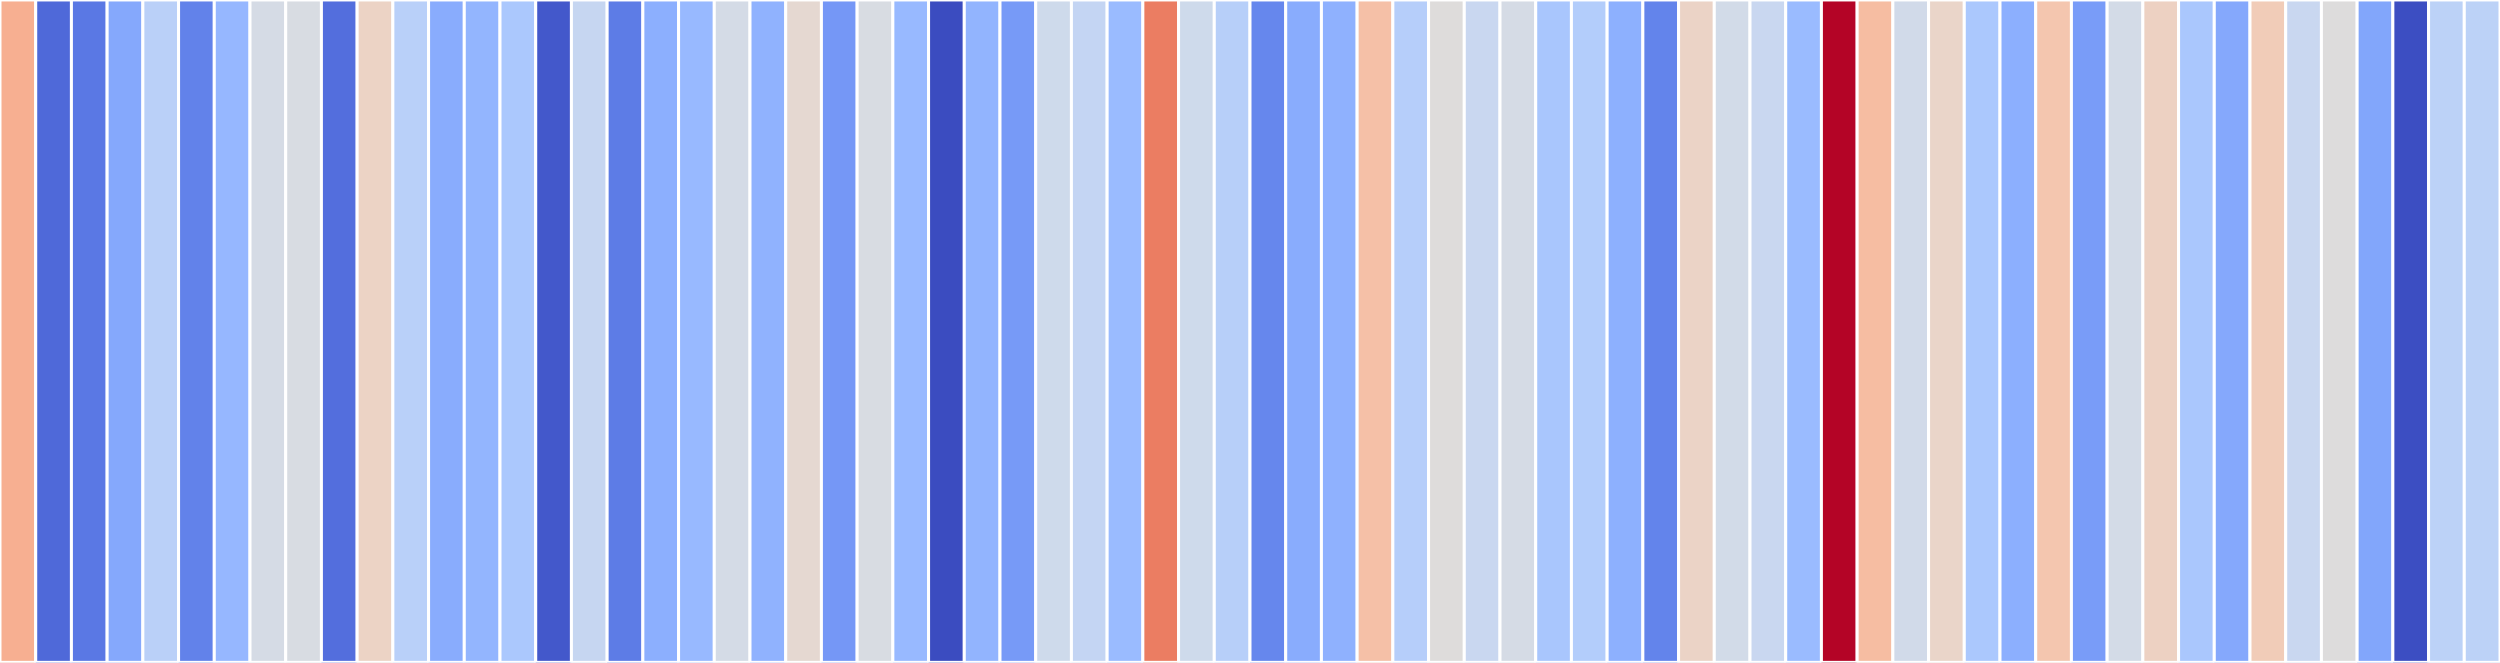
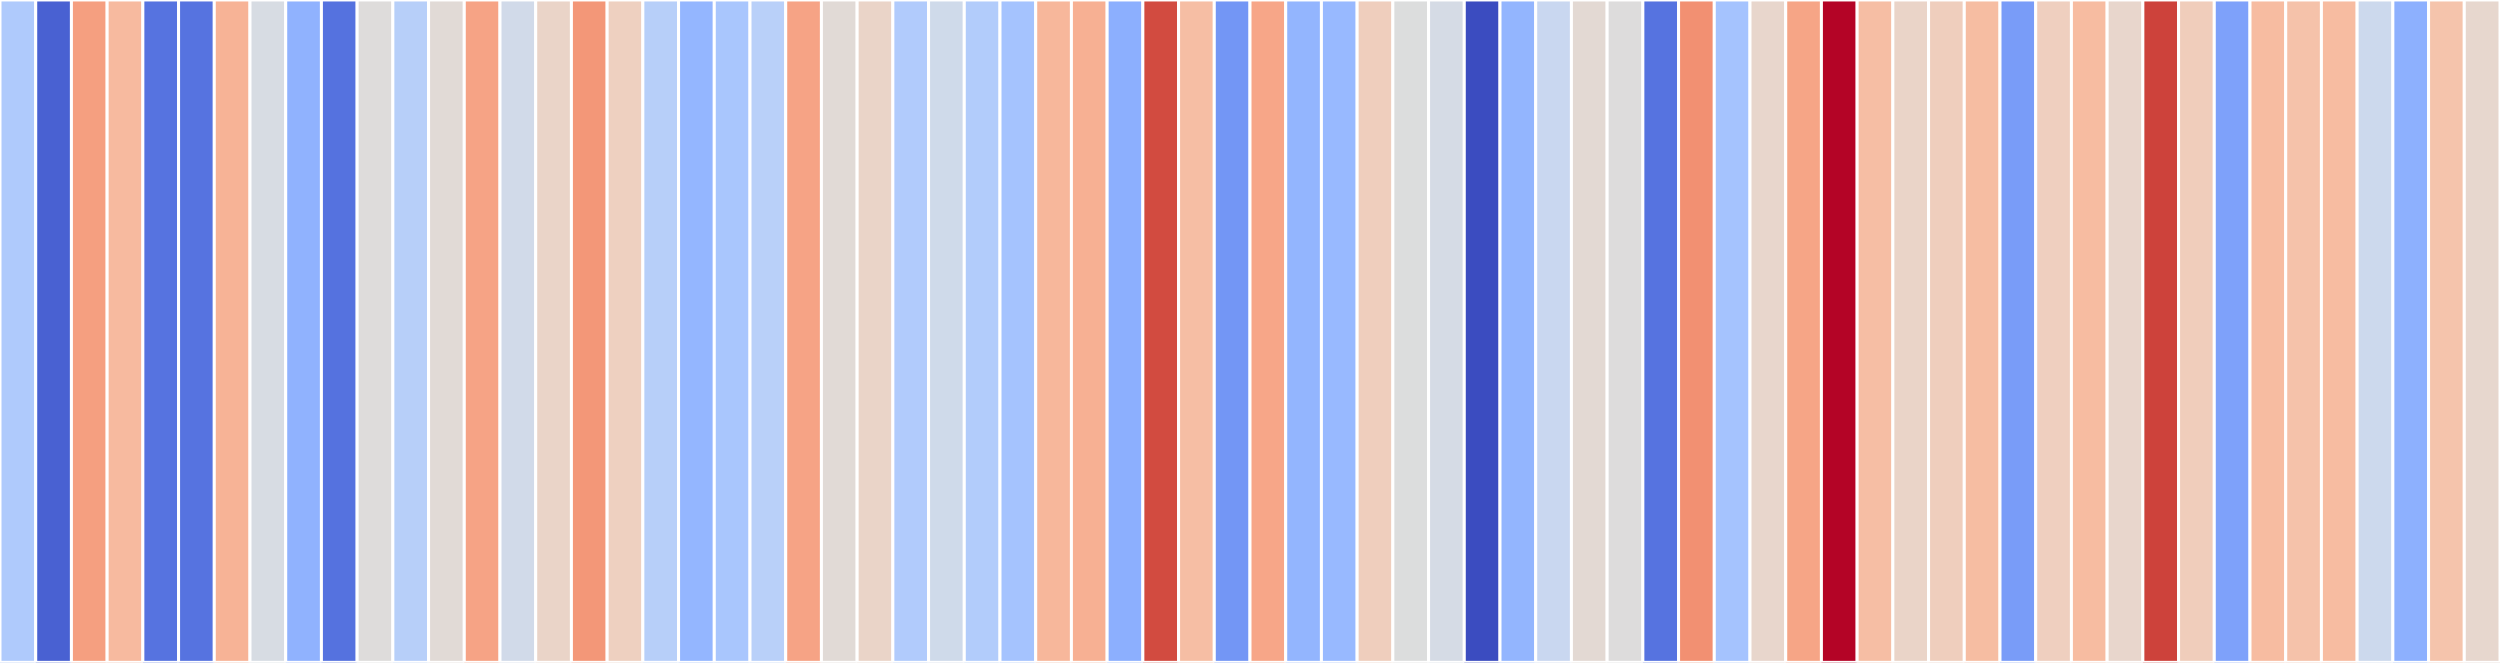
<svg xmlns="http://www.w3.org/2000/svg" width="837pt" height="221.76pt" viewBox="0 0 837 221.76" version="1.1">
  <defs>
    <style type="text/css">*{stroke-linejoin: round; stroke-linecap: butt}</style>
  </defs>
  <g id="figure_1">
    <g id="patch_1">
      <path d="M 0 221.76  L 837 221.76  L 837 0  L 0 0  z " style="fill: #ffffff" />
    </g>
    <g id="axes_1">
      <g id="QuadMesh_1">
-         <path d="M 0 -0  L 11.957 -0  L 11.957 221.76  L 0 221.76  L 0 -0  " clip-path="url(#p160d7eefc9)" style="fill: #f7af91; stroke: #ffffff" />
-         <path d="M 11.957 -0  L 23.914 -0  L 23.914 221.76  L 11.957 221.76  L 11.957 -0  " clip-path="url(#p160d7eefc9)" style="fill: #4f69d9; stroke: #ffffff" />
-         <path d="M 23.914 -0  L 35.871 -0  L 35.871 221.76  L 23.914 221.76  L 23.914 -0  " clip-path="url(#p160d7eefc9)" style="fill: #5a78e4; stroke: #ffffff" />
-         <path d="M 35.871 -0  L 47.829 -0  L 47.829 221.76  L 35.871 221.76  L 35.871 -0  " clip-path="url(#p160d7eefc9)" style="fill: #85a8fc; stroke: #ffffff" />
-         <path d="M 47.829 -0  L 59.786 -0  L 59.786 221.76  L 47.829 221.76  L 47.829 -0  " clip-path="url(#p160d7eefc9)" style="fill: #bad0f8; stroke: #ffffff" />
-         <path d="M 59.786 -0  L 71.743 -0  L 71.743 221.76  L 59.786 221.76  L 59.786 -0  " clip-path="url(#p160d7eefc9)" style="fill: #6282ea; stroke: #ffffff" />
-         <path d="M 71.743 -0  L 83.7 -0  L 83.7 221.76  L 71.743 221.76  L 71.743 -0  " clip-path="url(#p160d7eefc9)" style="fill: #96b7ff; stroke: #ffffff" />
-         <path d="M 83.7 -0  L 95.657 -0  L 95.657 221.76  L 83.7 221.76  L 83.7 -0  " clip-path="url(#p160d7eefc9)" style="fill: #d5dbe5; stroke: #ffffff" />
-         <path d="M 95.657 -0  L 107.614 -0  L 107.614 221.76  L 95.657 221.76  L 95.657 -0  " clip-path="url(#p160d7eefc9)" style="fill: #d8dce2; stroke: #ffffff" />
-         <path d="M 107.614 -0  L 119.571 -0  L 119.571 221.76  L 107.614 221.76  L 107.614 -0  " clip-path="url(#p160d7eefc9)" style="fill: #536edd; stroke: #ffffff" />
-         <path d="M 119.571 -0  L 131.529 -0  L 131.529 221.76  L 119.571 221.76  L 119.571 -0  " clip-path="url(#p160d7eefc9)" style="fill: #ecd3c5; stroke: #ffffff" />
-         <path d="M 131.529 -0  L 143.486 -0  L 143.486 221.76  L 131.529 221.76  L 131.529 -0  " clip-path="url(#p160d7eefc9)" style="fill: #b9d0f9; stroke: #ffffff" />
-         <path d="M 143.486 -0  L 155.443 -0  L 155.443 221.76  L 143.486 221.76  L 143.486 -0  " clip-path="url(#p160d7eefc9)" style="fill: #89acfd; stroke: #ffffff" />
-         <path d="M 155.443 -0  L 167.4 -0  L 167.4 221.76  L 155.443 221.76  L 155.443 -0  " clip-path="url(#p160d7eefc9)" style="fill: #93b5fe; stroke: #ffffff" />
-         <path d="M 167.4 -0  L 179.357 -0  L 179.357 221.76  L 167.4 221.76  L 167.4 -0  " clip-path="url(#p160d7eefc9)" style="fill: #abc8fd; stroke: #ffffff" />
-         <path d="M 179.357 -0  L 191.314 -0  L 191.314 221.76  L 179.357 221.76  L 179.357 -0  " clip-path="url(#p160d7eefc9)" style="fill: #4358cb; stroke: #ffffff" />
-         <path d="M 191.314 -0  L 203.271 -0  L 203.271 221.76  L 191.314 221.76  L 191.314 -0  " clip-path="url(#p160d7eefc9)" style="fill: #c6d6f1; stroke: #ffffff" />
-         <path d="M 203.271 -0  L 215.229 -0  L 215.229 221.76  L 203.271 221.76  L 203.271 -0  " clip-path="url(#p160d7eefc9)" style="fill: #5d7ce6; stroke: #ffffff" />
-         <path d="M 215.229 -0  L 227.186 -0  L 227.186 221.76  L 215.229 221.76  L 215.229 -0  " clip-path="url(#p160d7eefc9)" style="fill: #8caffe; stroke: #ffffff" />
-         <path d="M 227.186 -0  L 239.143 -0  L 239.143 221.76  L 227.186 221.76  L 227.186 -0  " clip-path="url(#p160d7eefc9)" style="fill: #98b9ff; stroke: #ffffff" />
-         <path d="M 239.143 -0  L 251.1 -0  L 251.1 221.76  L 239.143 221.76  L 239.143 -0  " clip-path="url(#p160d7eefc9)" style="fill: #d4dbe6; stroke: #ffffff" />
-         <path d="M 251.1 -0  L 263.057 -0  L 263.057 221.76  L 251.1 221.76  L 251.1 -0  " clip-path="url(#p160d7eefc9)" style="fill: #90b2fe; stroke: #ffffff" />
-         <path d="M 263.057 -0  L 275.014 -0  L 275.014 221.76  L 263.057 221.76  L 263.057 -0  " clip-path="url(#p160d7eefc9)" style="fill: #e5d8d1; stroke: #ffffff" />
-         <path d="M 275.014 -0  L 286.971 -0  L 286.971 221.76  L 275.014 221.76  L 275.014 -0  " clip-path="url(#p160d7eefc9)" style="fill: #7597f6; stroke: #ffffff" />
-         <path d="M 286.971 -0  L 298.929 -0  L 298.929 221.76  L 286.971 221.76  L 286.971 -0  " clip-path="url(#p160d7eefc9)" style="fill: #d8dce2; stroke: #ffffff" />
-         <path d="M 298.929 -0  L 310.886 -0  L 310.886 221.76  L 298.929 221.76  L 298.929 -0  " clip-path="url(#p160d7eefc9)" style="fill: #98b9ff; stroke: #ffffff" />
-         <path d="M 310.886 -0  L 322.843 -0  L 322.843 221.76  L 310.886 221.76  L 310.886 -0  " clip-path="url(#p160d7eefc9)" style="fill: #3b4cc0; stroke: #ffffff" />
-         <path d="M 322.843 -0  L 334.8 -0  L 334.8 221.76  L 322.843 221.76  L 322.843 -0  " clip-path="url(#p160d7eefc9)" style="fill: #92b4fe; stroke: #ffffff" />
-         <path d="M 334.8 -0  L 346.757 -0  L 346.757 221.76  L 334.8 221.76  L 334.8 -0  " clip-path="url(#p160d7eefc9)" style="fill: #779af7; stroke: #ffffff" />
-         <path d="M 346.757 -0  L 358.714 -0  L 358.714 221.76  L 346.757 221.76  L 346.757 -0  " clip-path="url(#p160d7eefc9)" style="fill: #cedaeb; stroke: #ffffff" />
-         <path d="M 358.714 -0  L 370.671 -0  L 370.671 221.76  L 358.714 221.76  L 358.714 -0  " clip-path="url(#p160d7eefc9)" style="fill: #c4d5f3; stroke: #ffffff" />
-         <path d="M 370.671 -0  L 382.629 -0  L 382.629 221.76  L 370.671 221.76  L 370.671 -0  " clip-path="url(#p160d7eefc9)" style="fill: #9abbff; stroke: #ffffff" />
-         <path d="M 382.629 -0  L 394.586 -0  L 394.586 221.76  L 382.629 221.76  L 382.629 -0  " clip-path="url(#p160d7eefc9)" style="fill: #eb7d62; stroke: #ffffff" />
-         <path d="M 394.586 -0  L 406.543 -0  L 406.543 221.76  L 394.586 221.76  L 394.586 -0  " clip-path="url(#p160d7eefc9)" style="fill: #cedaeb; stroke: #ffffff" />
-         <path d="M 406.543 -0  L 418.5 -0  L 418.5 221.76  L 406.543 221.76  L 406.543 -0  " clip-path="url(#p160d7eefc9)" style="fill: #b7cff9; stroke: #ffffff" />
-         <path d="M 418.5 -0  L 430.457 -0  L 430.457 221.76  L 418.5 221.76  L 418.5 -0  " clip-path="url(#p160d7eefc9)" style="fill: #6687ed; stroke: #ffffff" />
-         <path d="M 430.457 -0  L 442.414 -0  L 442.414 221.76  L 430.457 221.76  L 430.457 -0  " clip-path="url(#p160d7eefc9)" style="fill: #89acfd; stroke: #ffffff" />
-         <path d="M 442.414 -0  L 454.371 -0  L 454.371 221.76  L 442.414 221.76  L 442.414 -0  " clip-path="url(#p160d7eefc9)" style="fill: #8fb1fe; stroke: #ffffff" />
-         <path d="M 454.371 -0  L 466.329 -0  L 466.329 221.76  L 454.371 221.76  L 454.371 -0  " clip-path="url(#p160d7eefc9)" style="fill: #f5c0a7; stroke: #ffffff" />
-         <path d="M 466.329 -0  L 478.286 -0  L 478.286 221.76  L 466.329 221.76  L 466.329 -0  " clip-path="url(#p160d7eefc9)" style="fill: #b6cefa; stroke: #ffffff" />
-         <path d="M 478.286 -0  L 490.243 -0  L 490.243 221.76  L 478.286 221.76  L 478.286 -0  " clip-path="url(#p160d7eefc9)" style="fill: #dedcdb; stroke: #ffffff" />
-         <path d="M 490.243 -0  L 502.2 -0  L 502.2 221.76  L 490.243 221.76  L 490.243 -0  " clip-path="url(#p160d7eefc9)" style="fill: #c9d7f0; stroke: #ffffff" />
-         <path d="M 502.2 -0  L 514.157 -0  L 514.157 221.76  L 502.2 221.76  L 502.2 -0  " clip-path="url(#p160d7eefc9)" style="fill: #d5dbe5; stroke: #ffffff" />
-         <path d="M 514.157 -0  L 526.114 -0  L 526.114 221.76  L 514.157 221.76  L 514.157 -0  " clip-path="url(#p160d7eefc9)" style="fill: #a9c6fd; stroke: #ffffff" />
-         <path d="M 526.114 -0  L 538.071 -0  L 538.071 221.76  L 526.114 221.76  L 526.114 -0  " clip-path="url(#p160d7eefc9)" style="fill: #b3cdfb; stroke: #ffffff" />
-         <path d="M 538.071 -0  L 550.029 -0  L 550.029 221.76  L 538.071 221.76  L 538.071 -0  " clip-path="url(#p160d7eefc9)" style="fill: #8db0fe; stroke: #ffffff" />
-         <path d="M 550.029 -0  L 561.986 -0  L 561.986 221.76  L 550.029 221.76  L 550.029 -0  " clip-path="url(#p160d7eefc9)" style="fill: #6384eb; stroke: #ffffff" />
-         <path d="M 561.986 -0  L 573.943 -0  L 573.943 221.76  L 561.986 221.76  L 561.986 -0  " clip-path="url(#p160d7eefc9)" style="fill: #ebd3c6; stroke: #ffffff" />
-         <path d="M 573.943 -0  L 585.9 -0  L 585.9 221.76  L 573.943 221.76  L 573.943 -0  " clip-path="url(#p160d7eefc9)" style="fill: #d2dbe8; stroke: #ffffff" />
-         <path d="M 585.9 -0  L 597.857 -0  L 597.857 221.76  L 585.9 221.76  L 585.9 -0  " clip-path="url(#p160d7eefc9)" style="fill: #c9d7f0; stroke: #ffffff" />
-         <path d="M 597.857 -0  L 609.814 -0  L 609.814 221.76  L 597.857 221.76  L 597.857 -0  " clip-path="url(#p160d7eefc9)" style="fill: #9abbff; stroke: #ffffff" />
-         <path d="M 609.814 -0  L 621.771 -0  L 621.771 221.76  L 609.814 221.76  L 609.814 -0  " clip-path="url(#p160d7eefc9)" style="fill: #b40426; stroke: #ffffff" />
-         <path d="M 621.771 -0  L 633.729 -0  L 633.729 221.76  L 621.771 221.76  L 621.771 -0  " clip-path="url(#p160d7eefc9)" style="fill: #f6bda2; stroke: #ffffff" />
-         <path d="M 633.729 -0  L 645.686 -0  L 645.686 221.76  L 633.729 221.76  L 633.729 -0  " clip-path="url(#p160d7eefc9)" style="fill: #d1dae9; stroke: #ffffff" />
-         <path d="M 645.686 -0  L 657.643 -0  L 657.643 221.76  L 645.686 221.76  L 645.686 -0  " clip-path="url(#p160d7eefc9)" style="fill: #ead5c9; stroke: #ffffff" />
-         <path d="M 657.643 -0  L 669.6 -0  L 669.6 221.76  L 657.643 221.76  L 657.643 -0  " clip-path="url(#p160d7eefc9)" style="fill: #abc8fd; stroke: #ffffff" />
-         <path d="M 669.6 -0  L 681.557 -0  L 681.557 221.76  L 669.6 221.76  L 669.6 -0  " clip-path="url(#p160d7eefc9)" style="fill: #8caffe; stroke: #ffffff" />
-         <path d="M 681.557 -0  L 693.514 -0  L 693.514 221.76  L 681.557 221.76  L 681.557 -0  " clip-path="url(#p160d7eefc9)" style="fill: #f4c6af; stroke: #ffffff" />
-         <path d="M 693.514 -0  L 705.471 -0  L 705.471 221.76  L 693.514 221.76  L 693.514 -0  " clip-path="url(#p160d7eefc9)" style="fill: #799cf8; stroke: #ffffff" />
-         <path d="M 705.471 -0  L 717.429 -0  L 717.429 221.76  L 705.471 221.76  L 705.471 -0  " clip-path="url(#p160d7eefc9)" style="fill: #d3dbe7; stroke: #ffffff" />
-         <path d="M 717.429 -0  L 729.386 -0  L 729.386 221.76  L 717.429 221.76  L 717.429 -0  " clip-path="url(#p160d7eefc9)" style="fill: #edd1c2; stroke: #ffffff" />
-         <path d="M 729.386 -0  L 741.343 -0  L 741.343 221.76  L 729.386 221.76  L 729.386 -0  " clip-path="url(#p160d7eefc9)" style="fill: #aac7fd; stroke: #ffffff" />
-         <path d="M 741.343 -0  L 753.3 -0  L 753.3 221.76  L 741.343 221.76  L 741.343 -0  " clip-path="url(#p160d7eefc9)" style="fill: #85a8fc; stroke: #ffffff" />
-         <path d="M 753.3 -0  L 765.257 -0  L 765.257 221.76  L 753.3 221.76  L 753.3 -0  " clip-path="url(#p160d7eefc9)" style="fill: #f1ccb8; stroke: #ffffff" />
-         <path d="M 765.257 -0  L 777.214 -0  L 777.214 221.76  L 765.257 221.76  L 765.257 -0  " clip-path="url(#p160d7eefc9)" style="fill: #c9d7f0; stroke: #ffffff" />
-         <path d="M 777.214 -0  L 789.171 -0  L 789.171 221.76  L 777.214 221.76  L 777.214 -0  " clip-path="url(#p160d7eefc9)" style="fill: #dddcdc; stroke: #ffffff" />
-         <path d="M 789.171 -0  L 801.129 -0  L 801.129 221.76  L 789.171 221.76  L 789.171 -0  " clip-path="url(#p160d7eefc9)" style="fill: #82a6fb; stroke: #ffffff" />
-         <path d="M 801.129 -0  L 813.086 -0  L 813.086 221.76  L 801.129 221.76  L 801.129 -0  " clip-path="url(#p160d7eefc9)" style="fill: #3c4ec2; stroke: #ffffff" />
-         <path d="M 813.086 -0  L 825.043 -0  L 825.043 221.76  L 813.086 221.76  L 813.086 -0  " clip-path="url(#p160d7eefc9)" style="fill: #bcd2f7; stroke: #ffffff" />
-         <path d="M 825.043 -0  L 837 -0  L 837 221.76  L 825.043 221.76  L 825.043 -0  " clip-path="url(#p160d7eefc9)" style="fill: #bcd2f7; stroke: #ffffff" />
+         <path d="M 0 -0  L 11.957 -0  L 11.957 221.76  L 0 221.76  L 0 -0  " clip-path="url(#p791d59619e)" style="fill: #afcafc; stroke: #ffffff" />
+         <path d="M 11.957 -0  L 23.914 -0  L 23.914 221.76  L 11.957 221.76  L 11.957 -0  " clip-path="url(#p791d59619e)" style="fill: #4961d2; stroke: #ffffff" />
+         <path d="M 23.914 -0  L 35.871 -0  L 35.871 221.76  L 23.914 221.76  L 23.914 -0  " clip-path="url(#p791d59619e)" style="fill: #f59f80; stroke: #ffffff" />
+         <path d="M 35.871 -0  L 47.829 -0  L 47.829 221.76  L 35.871 221.76  L 35.871 -0  " clip-path="url(#p791d59619e)" style="fill: #f7ba9f; stroke: #ffffff" />
+         <path d="M 47.829 -0  L 59.786 -0  L 59.786 221.76  L 47.829 221.76  L 47.829 -0  " clip-path="url(#p791d59619e)" style="fill: #5673e0; stroke: #ffffff" />
+         <path d="M 59.786 -0  L 71.743 -0  L 71.743 221.76  L 59.786 221.76  L 59.786 -0  " clip-path="url(#p791d59619e)" style="fill: #5673e0; stroke: #ffffff" />
+         <path d="M 71.743 -0  L 83.7 -0  L 83.7 221.76  L 71.743 221.76  L 71.743 -0  " clip-path="url(#p791d59619e)" style="fill: #f7b396; stroke: #ffffff" />
+         <path d="M 83.7 -0  L 95.657 -0  L 95.657 221.76  L 83.7 221.76  L 83.7 -0  " clip-path="url(#p791d59619e)" style="fill: #d7dce3; stroke: #ffffff" />
+         <path d="M 95.657 -0  L 107.614 -0  L 107.614 221.76  L 95.657 221.76  L 95.657 -0  " clip-path="url(#p791d59619e)" style="fill: #90b2fe; stroke: #ffffff" />
+         <path d="M 107.614 -0  L 119.571 -0  L 119.571 221.76  L 107.614 221.76  L 107.614 -0  " clip-path="url(#p791d59619e)" style="fill: #5572df; stroke: #ffffff" />
+         <path d="M 119.571 -0  L 131.529 -0  L 131.529 221.76  L 119.571 221.76  L 119.571 -0  " clip-path="url(#p791d59619e)" style="fill: #dedcdb; stroke: #ffffff" />
+         <path d="M 131.529 -0  L 143.486 -0  L 143.486 221.76  L 131.529 221.76  L 131.529 -0  " clip-path="url(#p791d59619e)" style="fill: #b7cff9; stroke: #ffffff" />
+         <path d="M 143.486 -0  L 155.443 -0  L 155.443 221.76  L 143.486 221.76  L 143.486 -0  " clip-path="url(#p791d59619e)" style="fill: #e1dad6; stroke: #ffffff" />
+         <path d="M 155.443 -0  L 167.4 -0  L 167.4 221.76  L 155.443 221.76  L 155.443 -0  " clip-path="url(#p791d59619e)" style="fill: #f6a385; stroke: #ffffff" />
+         <path d="M 167.4 -0  L 179.357 -0  L 179.357 221.76  L 167.4 221.76  L 167.4 -0  " clip-path="url(#p791d59619e)" style="fill: #d1dae9; stroke: #ffffff" />
+         <path d="M 179.357 -0  L 191.314 -0  L 191.314 221.76  L 179.357 221.76  L 179.357 -0  " clip-path="url(#p791d59619e)" style="fill: #ead4c8; stroke: #ffffff" />
+         <path d="M 191.314 -0  L 203.271 -0  L 203.271 221.76  L 191.314 221.76  L 191.314 -0  " clip-path="url(#p791d59619e)" style="fill: #f39778; stroke: #ffffff" />
+         <path d="M 203.271 -0  L 215.229 -0  L 215.229 221.76  L 203.271 221.76  L 203.271 -0  " clip-path="url(#p791d59619e)" style="fill: #eed0c0; stroke: #ffffff" />
+         <path d="M 215.229 -0  L 227.186 -0  L 227.186 221.76  L 215.229 221.76  L 215.229 -0  " clip-path="url(#p791d59619e)" style="fill: #b7cff9; stroke: #ffffff" />
+         <path d="M 227.186 -0  L 239.143 -0  L 239.143 221.76  L 227.186 221.76  L 227.186 -0  " clip-path="url(#p791d59619e)" style="fill: #94b6ff; stroke: #ffffff" />
+         <path d="M 239.143 -0  L 251.1 -0  L 251.1 221.76  L 239.143 221.76  L 239.143 -0  " clip-path="url(#p791d59619e)" style="fill: #a9c6fd; stroke: #ffffff" />
+         <path d="M 251.1 -0  L 263.057 -0  L 263.057 221.76  L 251.1 221.76  L 251.1 -0  " clip-path="url(#p791d59619e)" style="fill: #b9d0f9; stroke: #ffffff" />
+         <path d="M 263.057 -0  L 275.014 -0  L 275.014 221.76  L 263.057 221.76  L 263.057 -0  " clip-path="url(#p791d59619e)" style="fill: #f6a385; stroke: #ffffff" />
+         <path d="M 275.014 -0  L 286.971 -0  L 286.971 221.76  L 275.014 221.76  L 275.014 -0  " clip-path="url(#p791d59619e)" style="fill: #e1dad6; stroke: #ffffff" />
+         <path d="M 286.971 -0  L 298.929 -0  L 298.929 221.76  L 286.971 221.76  L 286.971 -0  " clip-path="url(#p791d59619e)" style="fill: #ead4c8; stroke: #ffffff" />
+         <path d="M 298.929 -0  L 310.886 -0  L 310.886 221.76  L 298.929 221.76  L 298.929 -0  " clip-path="url(#p791d59619e)" style="fill: #b1cbfc; stroke: #ffffff" />
+         <path d="M 310.886 -0  L 322.843 -0  L 322.843 221.76  L 310.886 221.76  L 310.886 -0  " clip-path="url(#p791d59619e)" style="fill: #cfdaea; stroke: #ffffff" />
+         <path d="M 322.843 -0  L 334.8 -0  L 334.8 221.76  L 322.843 221.76  L 322.843 -0  " clip-path="url(#p791d59619e)" style="fill: #b2ccfb; stroke: #ffffff" />
+         <path d="M 334.8 -0  L 346.757 -0  L 346.757 221.76  L 334.8 221.76  L 334.8 -0  " clip-path="url(#p791d59619e)" style="fill: #a5c3fe; stroke: #ffffff" />
+         <path d="M 346.757 -0  L 358.714 -0  L 358.714 221.76  L 346.757 221.76  L 346.757 -0  " clip-path="url(#p791d59619e)" style="fill: #f7b79b; stroke: #ffffff" />
+         <path d="M 358.714 -0  L 370.671 -0  L 370.671 221.76  L 358.714 221.76  L 358.714 -0  " clip-path="url(#p791d59619e)" style="fill: #f7b093; stroke: #ffffff" />
+         <path d="M 370.671 -0  L 382.629 -0  L 382.629 221.76  L 370.671 221.76  L 370.671 -0  " clip-path="url(#p791d59619e)" style="fill: #8caffe; stroke: #ffffff" />
+         <path d="M 382.629 -0  L 394.586 -0  L 394.586 221.76  L 382.629 221.76  L 382.629 -0  " clip-path="url(#p791d59619e)" style="fill: #d24b40; stroke: #ffffff" />
+         <path d="M 394.586 -0  L 406.543 -0  L 406.543 221.76  L 394.586 221.76  L 394.586 -0  " clip-path="url(#p791d59619e)" style="fill: #f6bea4; stroke: #ffffff" />
+         <path d="M 406.543 -0  L 418.5 -0  L 418.5 221.76  L 406.543 221.76  L 406.543 -0  " clip-path="url(#p791d59619e)" style="fill: #7396f5; stroke: #ffffff" />
+         <path d="M 418.5 -0  L 430.457 -0  L 430.457 221.76  L 418.5 221.76  L 418.5 -0  " clip-path="url(#p791d59619e)" style="fill: #f7a688; stroke: #ffffff" />
+         <path d="M 430.457 -0  L 442.414 -0  L 442.414 221.76  L 430.457 221.76  L 430.457 -0  " clip-path="url(#p791d59619e)" style="fill: #93b5fe; stroke: #ffffff" />
+         <path d="M 442.414 -0  L 454.371 -0  L 454.371 221.76  L 442.414 221.76  L 442.414 -0  " clip-path="url(#p791d59619e)" style="fill: #98b9ff; stroke: #ffffff" />
+         <path d="M 454.371 -0  L 466.329 -0  L 466.329 221.76  L 454.371 221.76  L 454.371 -0  " clip-path="url(#p791d59619e)" style="fill: #efcebd; stroke: #ffffff" />
+         <path d="M 466.329 -0  L 478.286 -0  L 478.286 221.76  L 466.329 221.76  L 466.329 -0  " clip-path="url(#p791d59619e)" style="fill: #dcdddd; stroke: #ffffff" />
+         <path d="M 478.286 -0  L 490.243 -0  L 490.243 221.76  L 478.286 221.76  L 478.286 -0  " clip-path="url(#p791d59619e)" style="fill: #d5dbe5; stroke: #ffffff" />
+         <path d="M 490.243 -0  L 502.2 -0  L 502.2 221.76  L 490.243 221.76  L 490.243 -0  " clip-path="url(#p791d59619e)" style="fill: #3b4cc0; stroke: #ffffff" />
+         <path d="M 502.2 -0  L 514.157 -0  L 514.157 221.76  L 502.2 221.76  L 502.2 -0  " clip-path="url(#p791d59619e)" style="fill: #93b5fe; stroke: #ffffff" />
+         <path d="M 514.157 -0  L 526.114 -0  L 526.114 221.76  L 514.157 221.76  L 514.157 -0  " clip-path="url(#p791d59619e)" style="fill: #c9d7f0; stroke: #ffffff" />
+         <path d="M 526.114 -0  L 538.071 -0  L 538.071 221.76  L 526.114 221.76  L 526.114 -0  " clip-path="url(#p791d59619e)" style="fill: #e3d9d3; stroke: #ffffff" />
+         <path d="M 538.071 -0  L 550.029 -0  L 550.029 221.76  L 538.071 221.76  L 538.071 -0  " clip-path="url(#p791d59619e)" style="fill: #dddcdc; stroke: #ffffff" />
+         <path d="M 550.029 -0  L 561.986 -0  L 561.986 221.76  L 550.029 221.76  L 550.029 -0  " clip-path="url(#p791d59619e)" style="fill: #5673e0; stroke: #ffffff" />
+         <path d="M 561.986 -0  L 573.943 -0  L 573.943 221.76  L 561.986 221.76  L 561.986 -0  " clip-path="url(#p791d59619e)" style="fill: #f29072; stroke: #ffffff" />
+         <path d="M 573.943 -0  L 585.9 -0  L 585.9 221.76  L 573.943 221.76  L 573.943 -0  " clip-path="url(#p791d59619e)" style="fill: #a5c3fe; stroke: #ffffff" />
+         <path d="M 585.9 -0  L 597.857 -0  L 597.857 221.76  L 585.9 221.76  L 585.9 -0  " clip-path="url(#p791d59619e)" style="fill: #e8d6cc; stroke: #ffffff" />
+         <path d="M 597.857 -0  L 609.814 -0  L 609.814 221.76  L 597.857 221.76  L 597.857 -0  " clip-path="url(#p791d59619e)" style="fill: #f6a586; stroke: #ffffff" />
+         <path d="M 609.814 -0  L 621.771 -0  L 621.771 221.76  L 609.814 221.76  L 609.814 -0  " clip-path="url(#p791d59619e)" style="fill: #b40426; stroke: #ffffff" />
+         <path d="M 621.771 -0  L 633.729 -0  L 633.729 221.76  L 621.771 221.76  L 621.771 -0  " clip-path="url(#p791d59619e)" style="fill: #f6bea4; stroke: #ffffff" />
+         <path d="M 633.729 -0  L 645.686 -0  L 645.686 221.76  L 633.729 221.76  L 633.729 -0  " clip-path="url(#p791d59619e)" style="fill: #ead4c8; stroke: #ffffff" />
+         <path d="M 645.686 -0  L 657.643 -0  L 657.643 221.76  L 645.686 221.76  L 645.686 -0  " clip-path="url(#p791d59619e)" style="fill: #efcebd; stroke: #ffffff" />
+         <path d="M 657.643 -0  L 669.6 -0  L 669.6 221.76  L 657.643 221.76  L 657.643 -0  " clip-path="url(#p791d59619e)" style="fill: #f6bda2; stroke: #ffffff" />
+         <path d="M 669.6 -0  L 681.557 -0  L 681.557 221.76  L 669.6 221.76  L 669.6 -0  " clip-path="url(#p791d59619e)" style="fill: #799cf8; stroke: #ffffff" />
+         <path d="M 681.557 -0  L 693.514 -0  L 693.514 221.76  L 681.557 221.76  L 681.557 -0  " clip-path="url(#p791d59619e)" style="fill: #efcfbf; stroke: #ffffff" />
+         <path d="M 693.514 -0  L 705.471 -0  L 705.471 221.76  L 693.514 221.76  L 693.514 -0  " clip-path="url(#p791d59619e)" style="fill: #f7bca1; stroke: #ffffff" />
+         <path d="M 705.471 -0  L 717.429 -0  L 717.429 221.76  L 705.471 221.76  L 705.471 -0  " clip-path="url(#p791d59619e)" style="fill: #e8d6cc; stroke: #ffffff" />
+         <path d="M 717.429 -0  L 729.386 -0  L 729.386 221.76  L 717.429 221.76  L 717.429 -0  " clip-path="url(#p791d59619e)" style="fill: #cd423b; stroke: #ffffff" />
+         <path d="M 729.386 -0  L 741.343 -0  L 741.343 221.76  L 729.386 221.76  L 729.386 -0  " clip-path="url(#p791d59619e)" style="fill: #f0cdbb; stroke: #ffffff" />
+         <path d="M 741.343 -0  L 753.3 -0  L 753.3 221.76  L 741.343 221.76  L 741.343 -0  " clip-path="url(#p791d59619e)" style="fill: #7ea1fa; stroke: #ffffff" />
+         <path d="M 753.3 -0  L 765.257 -0  L 765.257 221.76  L 753.3 221.76  L 753.3 -0  " clip-path="url(#p791d59619e)" style="fill: #f7bca1; stroke: #ffffff" />
+         <path d="M 765.257 -0  L 777.214 -0  L 777.214 221.76  L 765.257 221.76  L 765.257 -0  " clip-path="url(#p791d59619e)" style="fill: #f5c2aa; stroke: #ffffff" />
+         <path d="M 777.214 -0  L 789.171 -0  L 789.171 221.76  L 777.214 221.76  L 777.214 -0  " clip-path="url(#p791d59619e)" style="fill: #f7bca1; stroke: #ffffff" />
+         <path d="M 789.171 -0  L 801.129 -0  L 801.129 221.76  L 789.171 221.76  L 789.171 -0  " clip-path="url(#p791d59619e)" style="fill: #ccd9ed; stroke: #ffffff" />
+         <path d="M 801.129 -0  L 813.086 -0  L 813.086 221.76  L 801.129 221.76  L 801.129 -0  " clip-path="url(#p791d59619e)" style="fill: #8db0fe; stroke: #ffffff" />
+         <path d="M 813.086 -0  L 825.043 -0  L 825.043 221.76  L 813.086 221.76  L 813.086 -0  " clip-path="url(#p791d59619e)" style="fill: #f5c4ac; stroke: #ffffff" />
+         <path d="M 825.043 -0  L 837 -0  L 837 221.76  L 825.043 221.76  L 825.043 -0  " clip-path="url(#p791d59619e)" style="fill: #e7d7ce; stroke: #ffffff" />
      </g>
    </g>
  </g>
  <defs>
-     <clipPath id="p160d7eefc9">
+     <clipPath id="p791d59619e">
      <rect x="0" y="-0" width="837" height="221.76" />
    </clipPath>
  </defs>
</svg>
